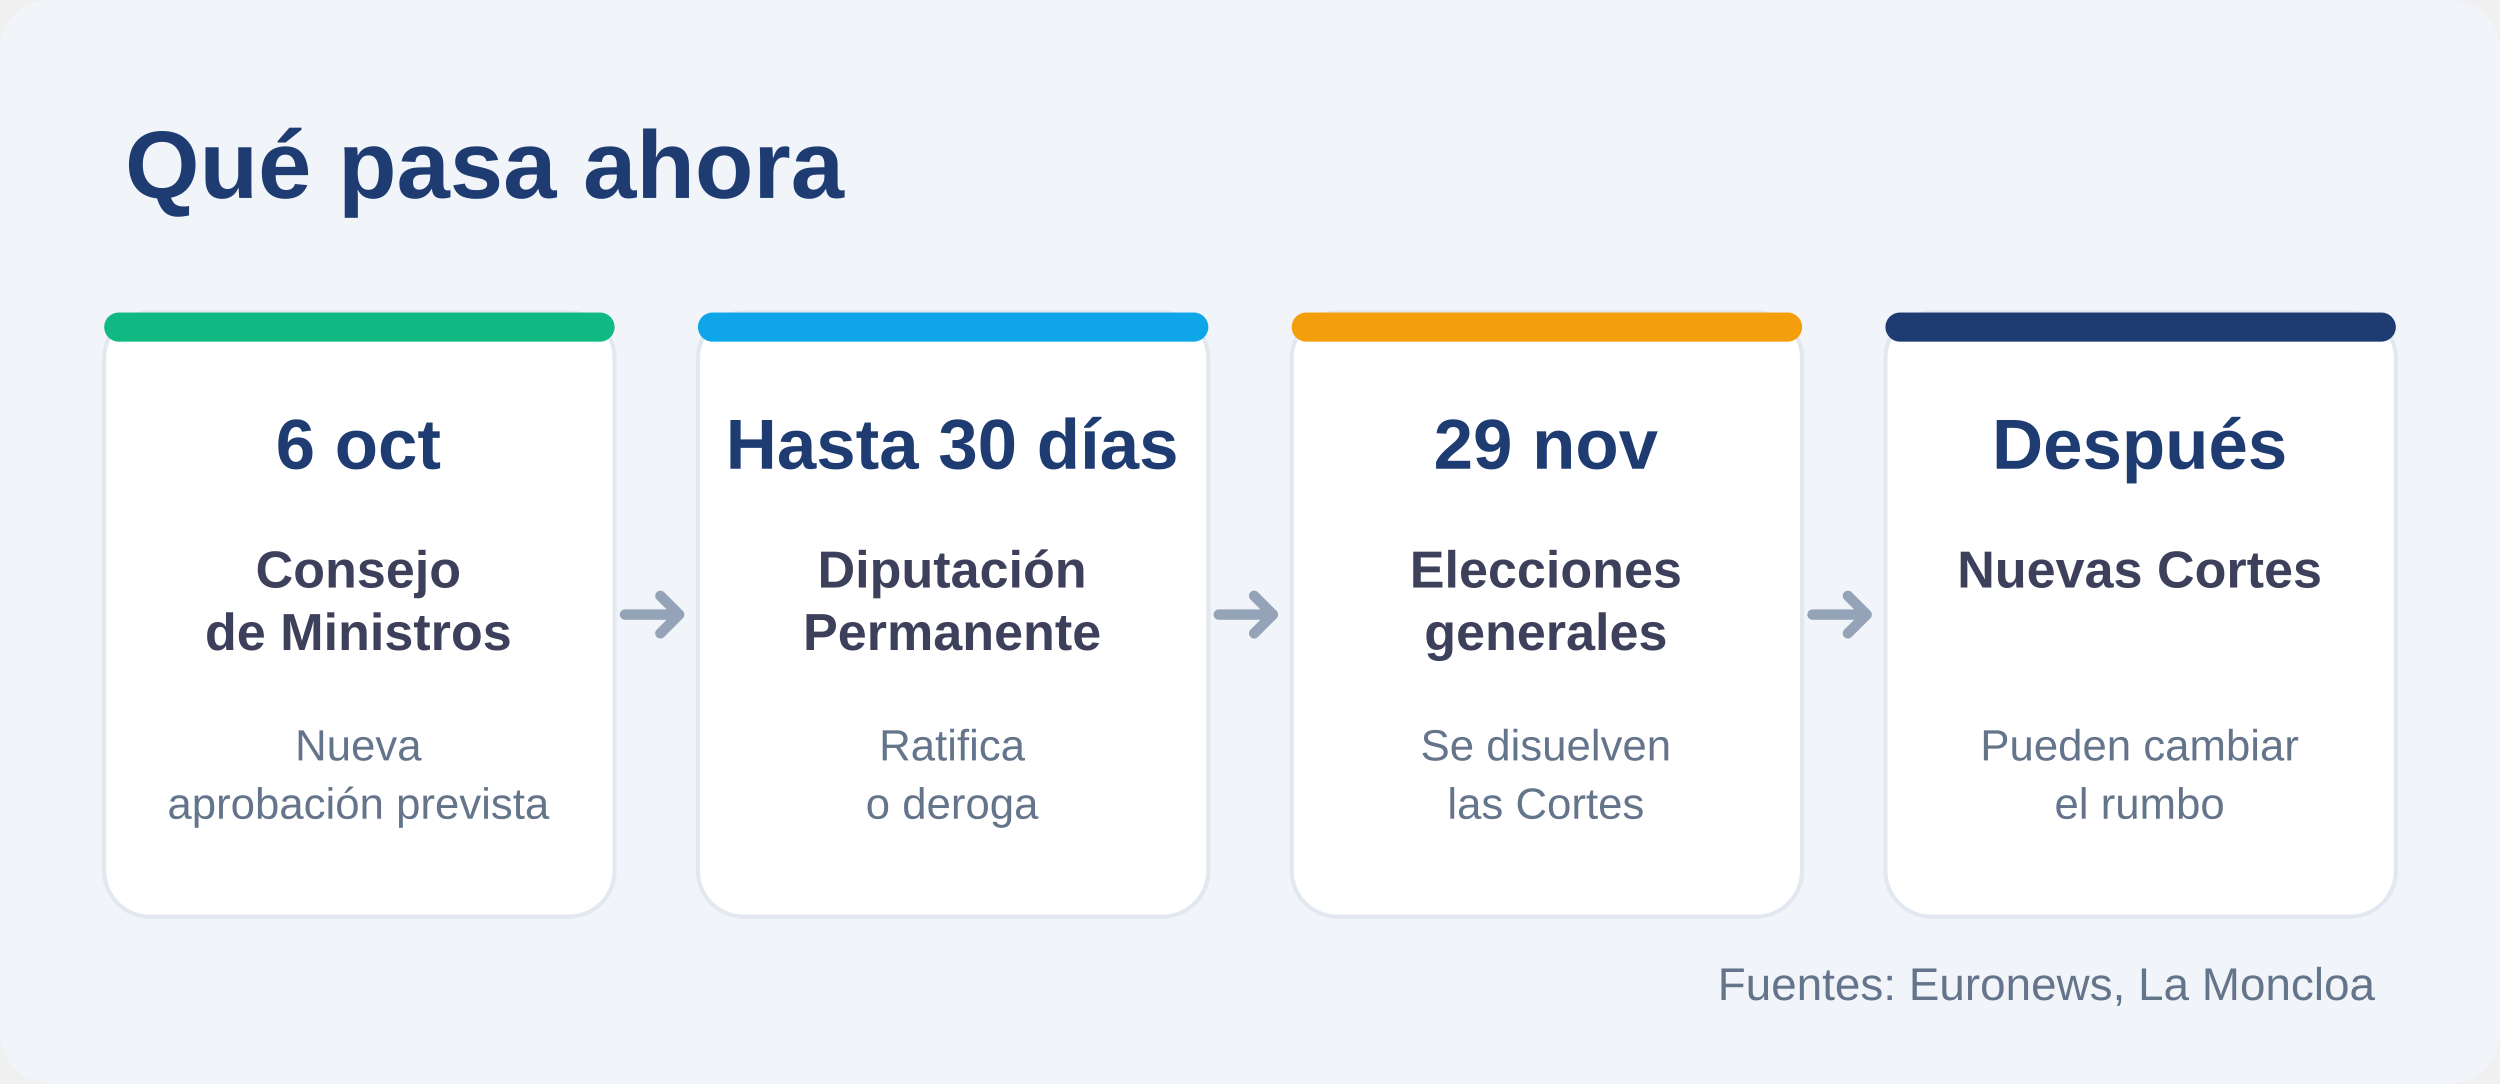
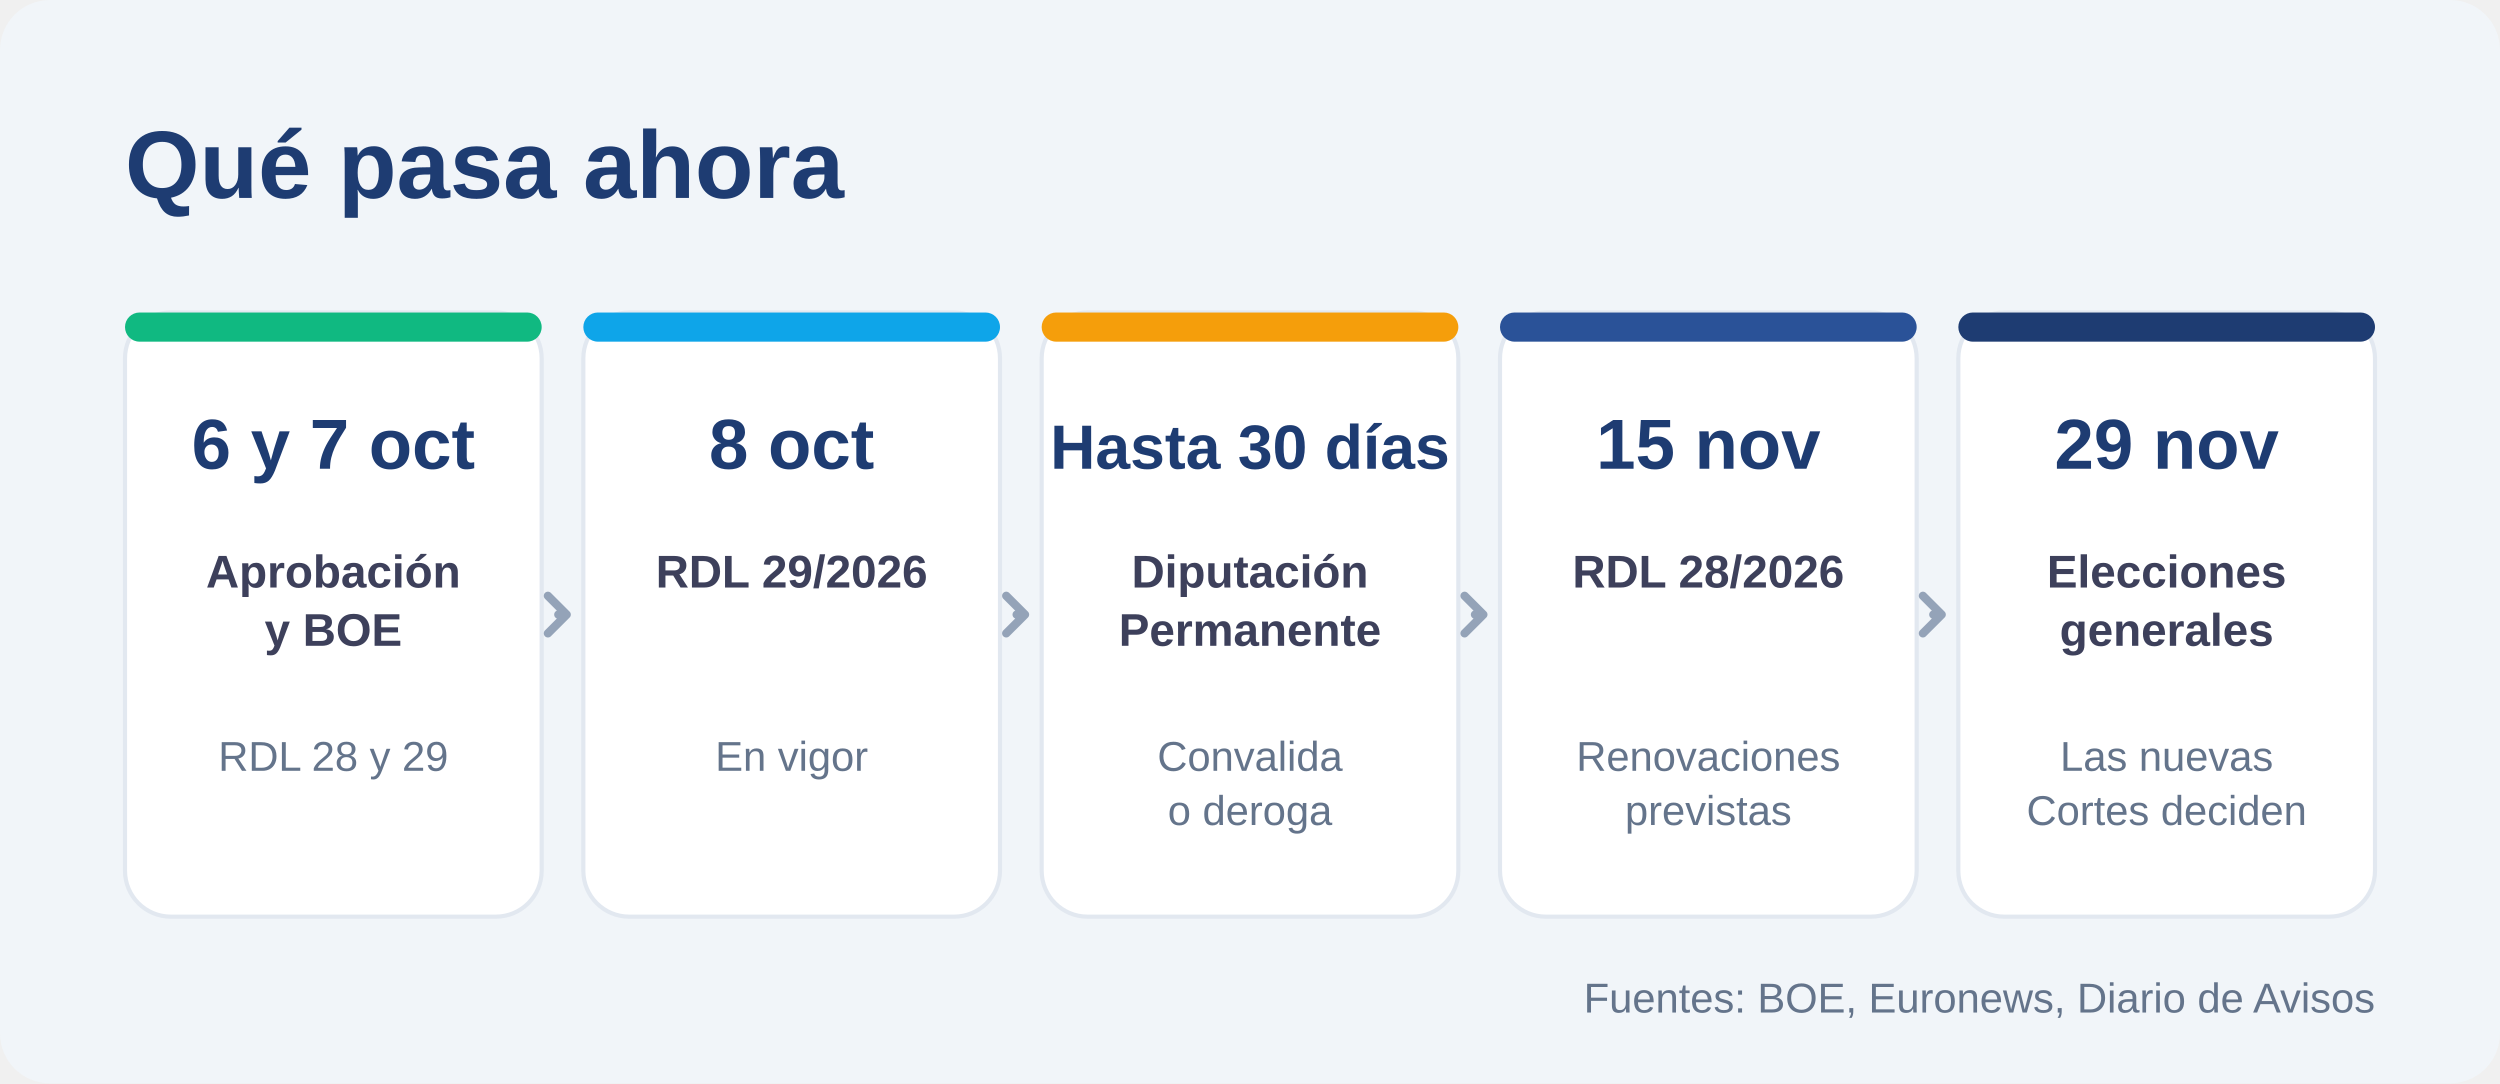
<svg xmlns="http://www.w3.org/2000/svg" viewBox="0 0 1200 520" role="img" aria-label="Qué pasa ahora">
  <g font-family="Arial, sans-serif">
    <rect width="1200" height="520" rx="24" fill="#f1f5f9" />
    <text x="60" y="95" font-size="46" font-weight="700" fill="#1e3c72">Qué pasa ahora</text>
-     <rect x="50" y="150" width="245" height="290" rx="22" fill="#fff" stroke="#e2e8f0" stroke-width="2" />
-     <rect x="50" y="150" width="245" height="14" rx="7" fill="#10b981" />
-     <text x="172" y="225" text-anchor="middle" font-size="34" font-weight="700" fill="#1e3c72">6 oct</text>
-     <text x="172" y="282" text-anchor="middle" font-size="25" font-weight="700" fill="#3D405B">Consejo</text>
-     <text x="172" y="312" text-anchor="middle" font-size="25" font-weight="700" fill="#3D405B">de Ministros</text>
-     <text x="172" y="365" text-anchor="middle" font-size="21" fill="#64748b">Nueva</text>
-     <text x="172" y="393" text-anchor="middle" font-size="21" fill="#64748b">aprobación prevista</text>
-     <path d="M300 295 l26 0 m-9 -9 l9 9 l-9 9" fill="none" stroke="#94a3b8" stroke-width="5" stroke-linecap="round" stroke-linejoin="round" />
-     <rect x="335" y="150" width="245" height="290" rx="22" fill="#fff" stroke="#e2e8f0" stroke-width="2" />
-     <rect x="335" y="150" width="245" height="14" rx="7" fill="#0ea5e9" />
-     <text x="457" y="225" text-anchor="middle" font-size="34" font-weight="700" fill="#1e3c72">Hasta 30 días</text>
-     <text x="457" y="282" text-anchor="middle" font-size="25" font-weight="700" fill="#3D405B">Diputación</text>
-     <text x="457" y="312" text-anchor="middle" font-size="25" font-weight="700" fill="#3D405B">Permanente</text>
-     <text x="457" y="365" text-anchor="middle" font-size="21" fill="#64748b">Ratifica</text>
-     <text x="457" y="393" text-anchor="middle" font-size="21" fill="#64748b">o deroga</text>
-     <path d="M585 295 l26 0 m-9 -9 l9 9 l-9 9" fill="none" stroke="#94a3b8" stroke-width="5" stroke-linecap="round" stroke-linejoin="round" />
-     <rect x="620" y="150" width="245" height="290" rx="22" fill="#fff" stroke="#e2e8f0" stroke-width="2" />
-     <rect x="620" y="150" width="245" height="14" rx="7" fill="#f59e0b" />
-     <text x="742" y="225" text-anchor="middle" font-size="34" font-weight="700" fill="#1e3c72">29 nov</text>
-     <text x="742" y="282" text-anchor="middle" font-size="25" font-weight="700" fill="#3D405B">Elecciones</text>
-     <text x="742" y="312" text-anchor="middle" font-size="25" font-weight="700" fill="#3D405B">generales</text>
-     <text x="742" y="365" text-anchor="middle" font-size="21" fill="#64748b">Se disuelven</text>
-     <text x="742" y="393" text-anchor="middle" font-size="21" fill="#64748b">las Cortes</text>
-     <path d="M870 295 l26 0 m-9 -9 l9 9 l-9 9" fill="none" stroke="#94a3b8" stroke-width="5" stroke-linecap="round" stroke-linejoin="round" />
-     <rect x="905" y="150" width="245" height="290" rx="22" fill="#fff" stroke="#e2e8f0" stroke-width="2" />
-     <rect x="905" y="150" width="245" height="14" rx="7" fill="#1e3c72" />
-     <text x="1027" y="225" text-anchor="middle" font-size="34" font-weight="700" fill="#1e3c72">Después</text>
-     <text x="1027" y="282" text-anchor="middle" font-size="25" font-weight="700" fill="#3D405B">Nuevas Cortes</text>
-     <text x="1027" y="365" text-anchor="middle" font-size="21" fill="#64748b">Pueden cambiar</text>
-     <text x="1027" y="393" text-anchor="middle" font-size="21" fill="#64748b">el rumbo</text>
-     <text x="1140" y="480" text-anchor="end" font-size="22" fill="#64748b">Fuentes: Euronews, La Moncloa</text>
+     <rect x="60" y="150" width="200" height="290" rx="22" fill="#fff" stroke="#e2e8f0" stroke-width="2" />
+     <rect x="60" y="150" width="200" height="14" rx="7" fill="#10b981" />
+     <text x="160" y="225" text-anchor="middle" font-size="34" font-weight="700" fill="#1e3c72">6 y 7 oct</text>
+     <text x="160" y="282" text-anchor="middle" font-size="22" font-weight="700" fill="#3D405B">Aprobación</text>
+     <text x="160" y="310" text-anchor="middle" font-size="22" font-weight="700" fill="#3D405B">y BOE</text>
+     <text x="160" y="370" text-anchor="middle" font-size="20" fill="#64748b">RDL 28 y 29</text>
+     <path d="M268 295 l4 0 m-9 -9 l9 9 l-9 9" fill="none" stroke="#94a3b8" stroke-width="4" stroke-linecap="round" stroke-linejoin="round" />
+     <rect x="280" y="150" width="200" height="290" rx="22" fill="#fff" stroke="#e2e8f0" stroke-width="2" />
+     <rect x="280" y="150" width="200" height="14" rx="7" fill="#0ea5e9" />
+     <text x="380" y="225" text-anchor="middle" font-size="34" font-weight="700" fill="#1e3c72">8 oct</text>
+     <text x="380" y="282" text-anchor="middle" font-size="22" font-weight="700" fill="#3D405B">RDL 29/2026</text>
+     <text x="380" y="370" text-anchor="middle" font-size="20" fill="#64748b">En vigor</text>
+     <path d="M488 295 l4 0 m-9 -9 l9 9 l-9 9" fill="none" stroke="#94a3b8" stroke-width="4" stroke-linecap="round" stroke-linejoin="round" />
+     <rect x="500" y="150" width="200" height="290" rx="22" fill="#fff" stroke="#e2e8f0" stroke-width="2" />
+     <rect x="500" y="150" width="200" height="14" rx="7" fill="#f59e0b" />
+     <text x="600" y="225" text-anchor="middle" font-size="30" font-weight="700" fill="#1e3c72">Hasta 30 días</text>
+     <text x="600" y="282" text-anchor="middle" font-size="22" font-weight="700" fill="#3D405B">Diputación</text>
+     <text x="600" y="310" text-anchor="middle" font-size="22" font-weight="700" fill="#3D405B">Permanente</text>
+     <text x="600" y="370" text-anchor="middle" font-size="20" fill="#64748b">Convalida</text>
+     <text x="600" y="396" text-anchor="middle" font-size="20" fill="#64748b">o deroga</text>
+     <path d="M708 295 l4 0 m-9 -9 l9 9 l-9 9" fill="none" stroke="#94a3b8" stroke-width="4" stroke-linecap="round" stroke-linejoin="round" />
+     <rect x="720" y="150" width="200" height="290" rx="22" fill="#fff" stroke="#e2e8f0" stroke-width="2" />
+     <rect x="720" y="150" width="200" height="14" rx="7" fill="#2a5298" />
+     <text x="820" y="225" text-anchor="middle" font-size="34" font-weight="700" fill="#1e3c72">15 nov</text>
+     <text x="820" y="282" text-anchor="middle" font-size="22" font-weight="700" fill="#3D405B">RDL 28/2026</text>
+     <text x="820" y="370" text-anchor="middle" font-size="20" fill="#64748b">Renovaciones</text>
+     <text x="820" y="396" text-anchor="middle" font-size="20" fill="#64748b">previstas</text>
+     <path d="M928 295 l4 0 m-9 -9 l9 9 l-9 9" fill="none" stroke="#94a3b8" stroke-width="4" stroke-linecap="round" stroke-linejoin="round" />
+     <rect x="940" y="150" width="200" height="290" rx="22" fill="#fff" stroke="#e2e8f0" stroke-width="2" />
+     <rect x="940" y="150" width="200" height="14" rx="7" fill="#1e3c72" />
+     <text x="1040" y="225" text-anchor="middle" font-size="34" font-weight="700" fill="#1e3c72">29 nov</text>
+     <text x="1040" y="282" text-anchor="middle" font-size="22" font-weight="700" fill="#3D405B">Elecciones</text>
+     <text x="1040" y="310" text-anchor="middle" font-size="22" font-weight="700" fill="#3D405B">generales</text>
+     <text x="1040" y="370" text-anchor="middle" font-size="20" fill="#64748b">Las nuevas</text>
+     <text x="1040" y="396" text-anchor="middle" font-size="20" fill="#64748b">Cortes deciden</text>
+     <text x="1140" y="486" text-anchor="end" font-size="20" fill="#64748b">Fuentes: BOE, Euronews, Diario de Avisos</text>
  </g>
</svg>
